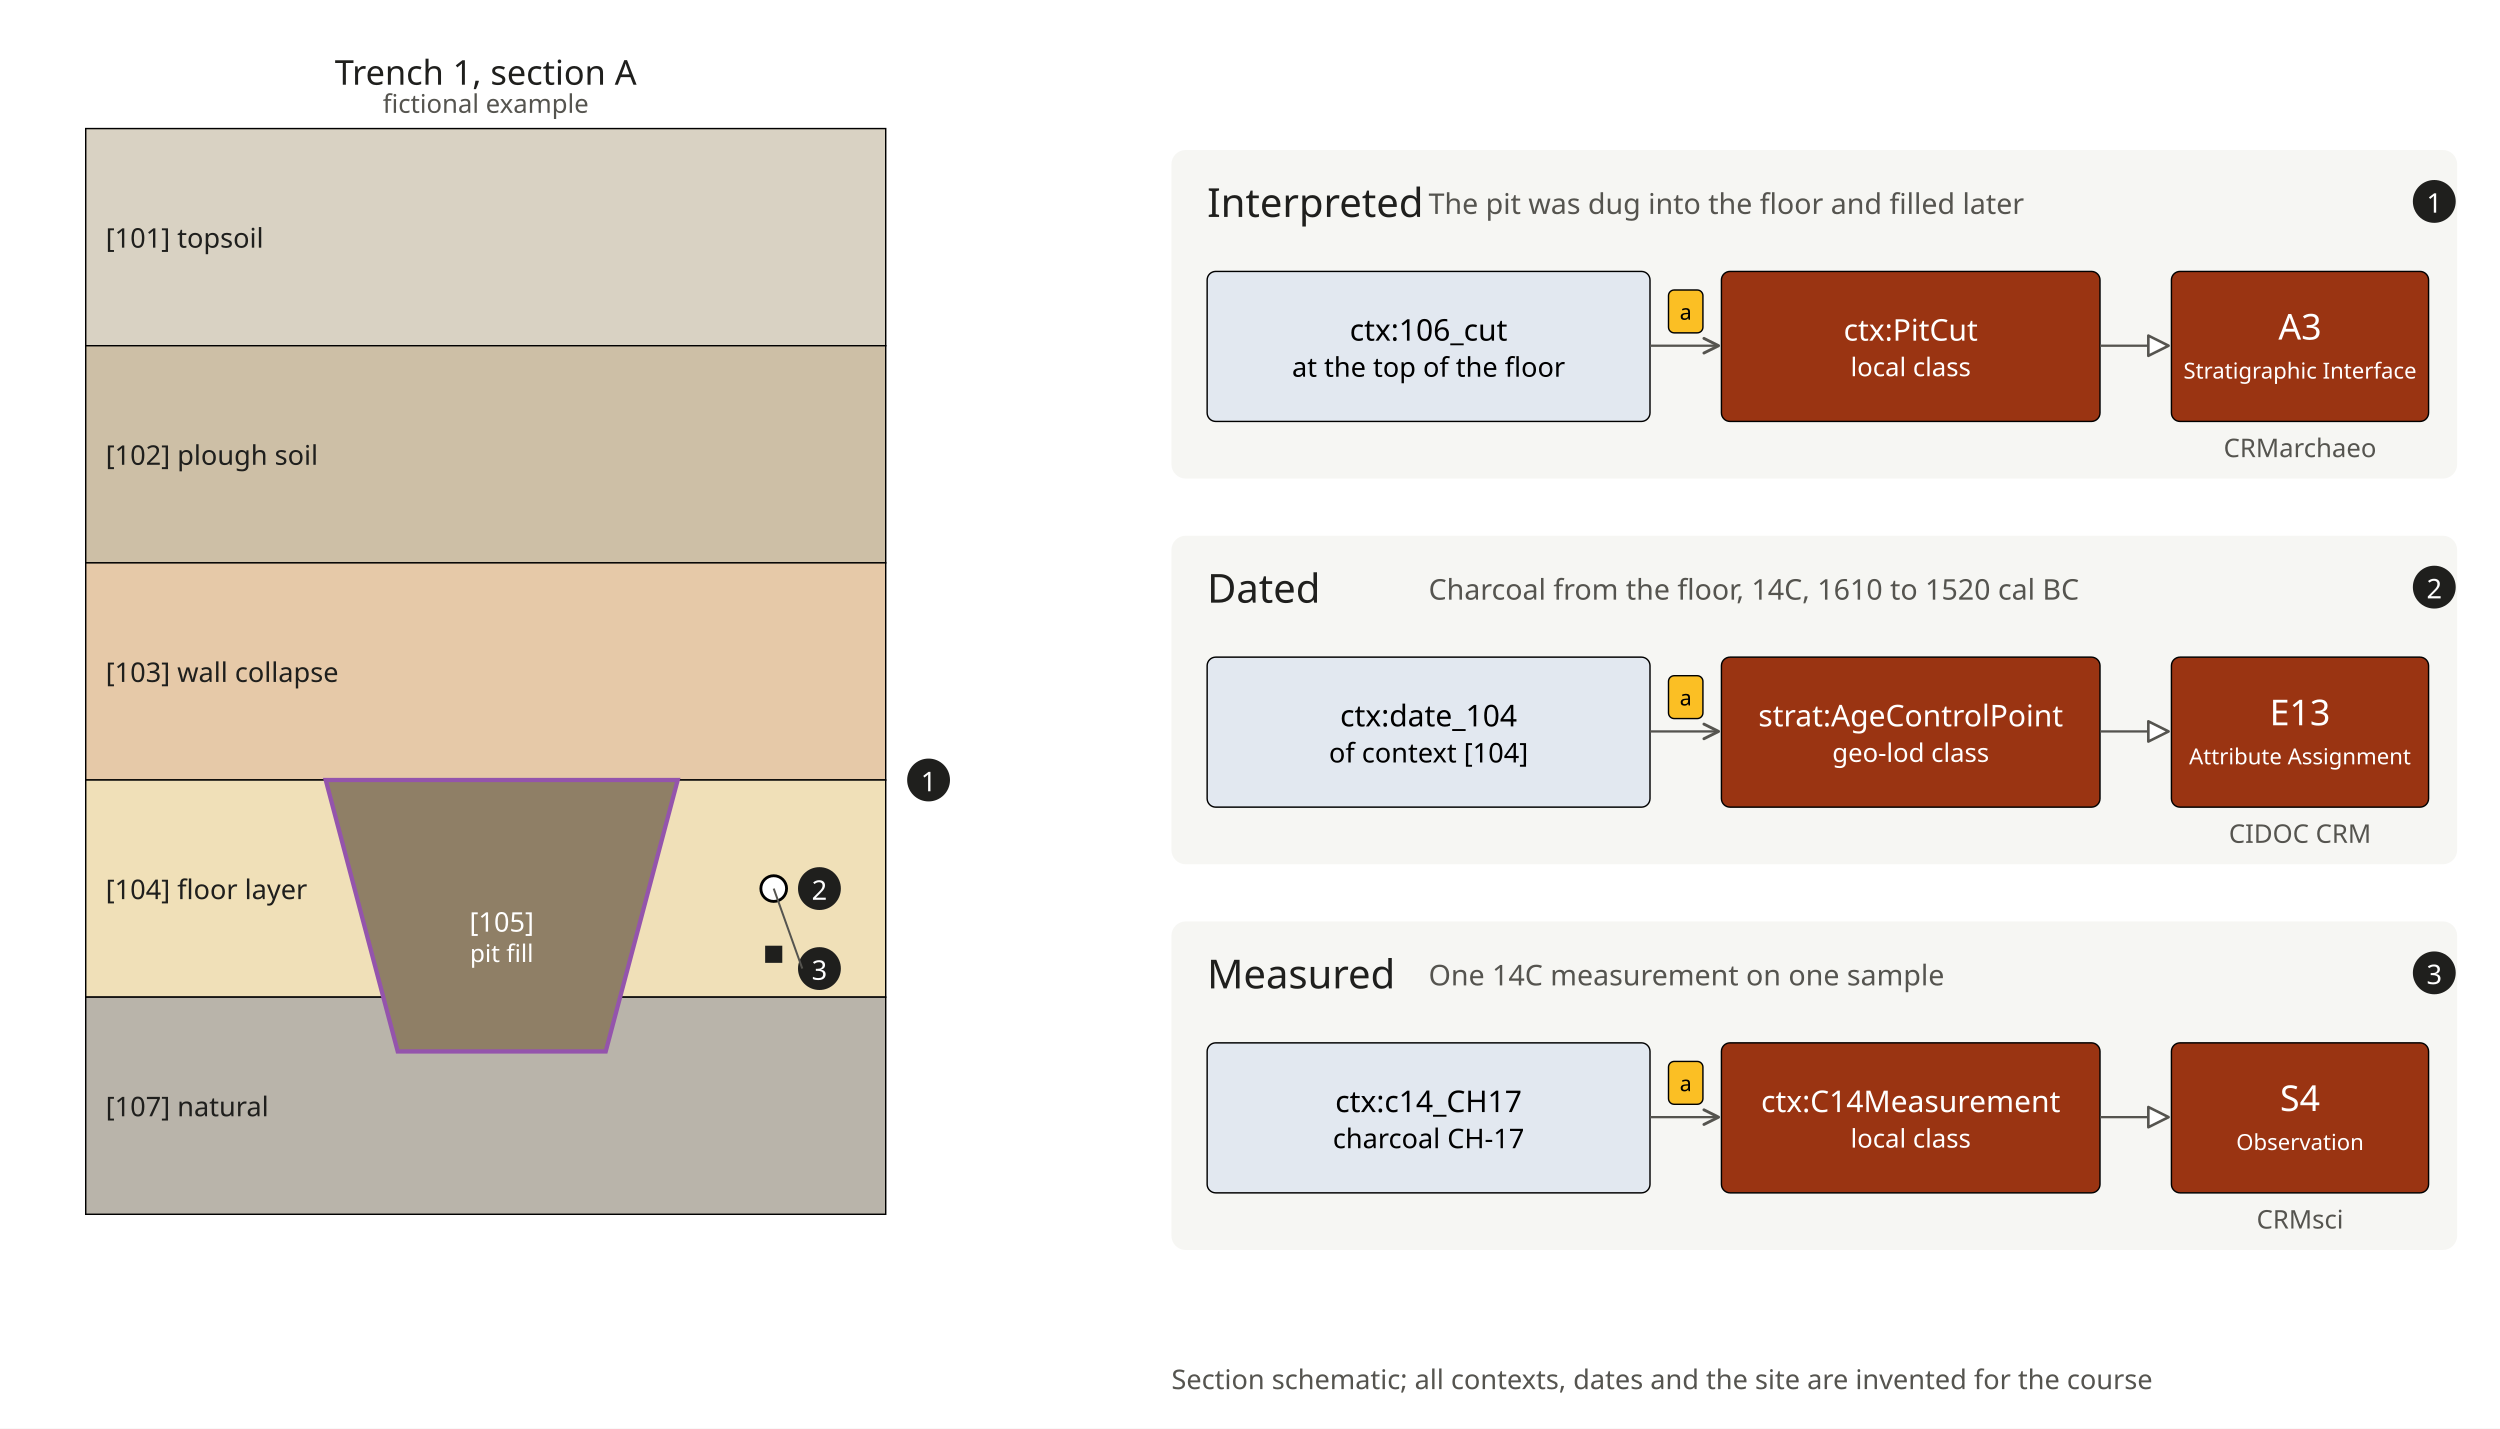
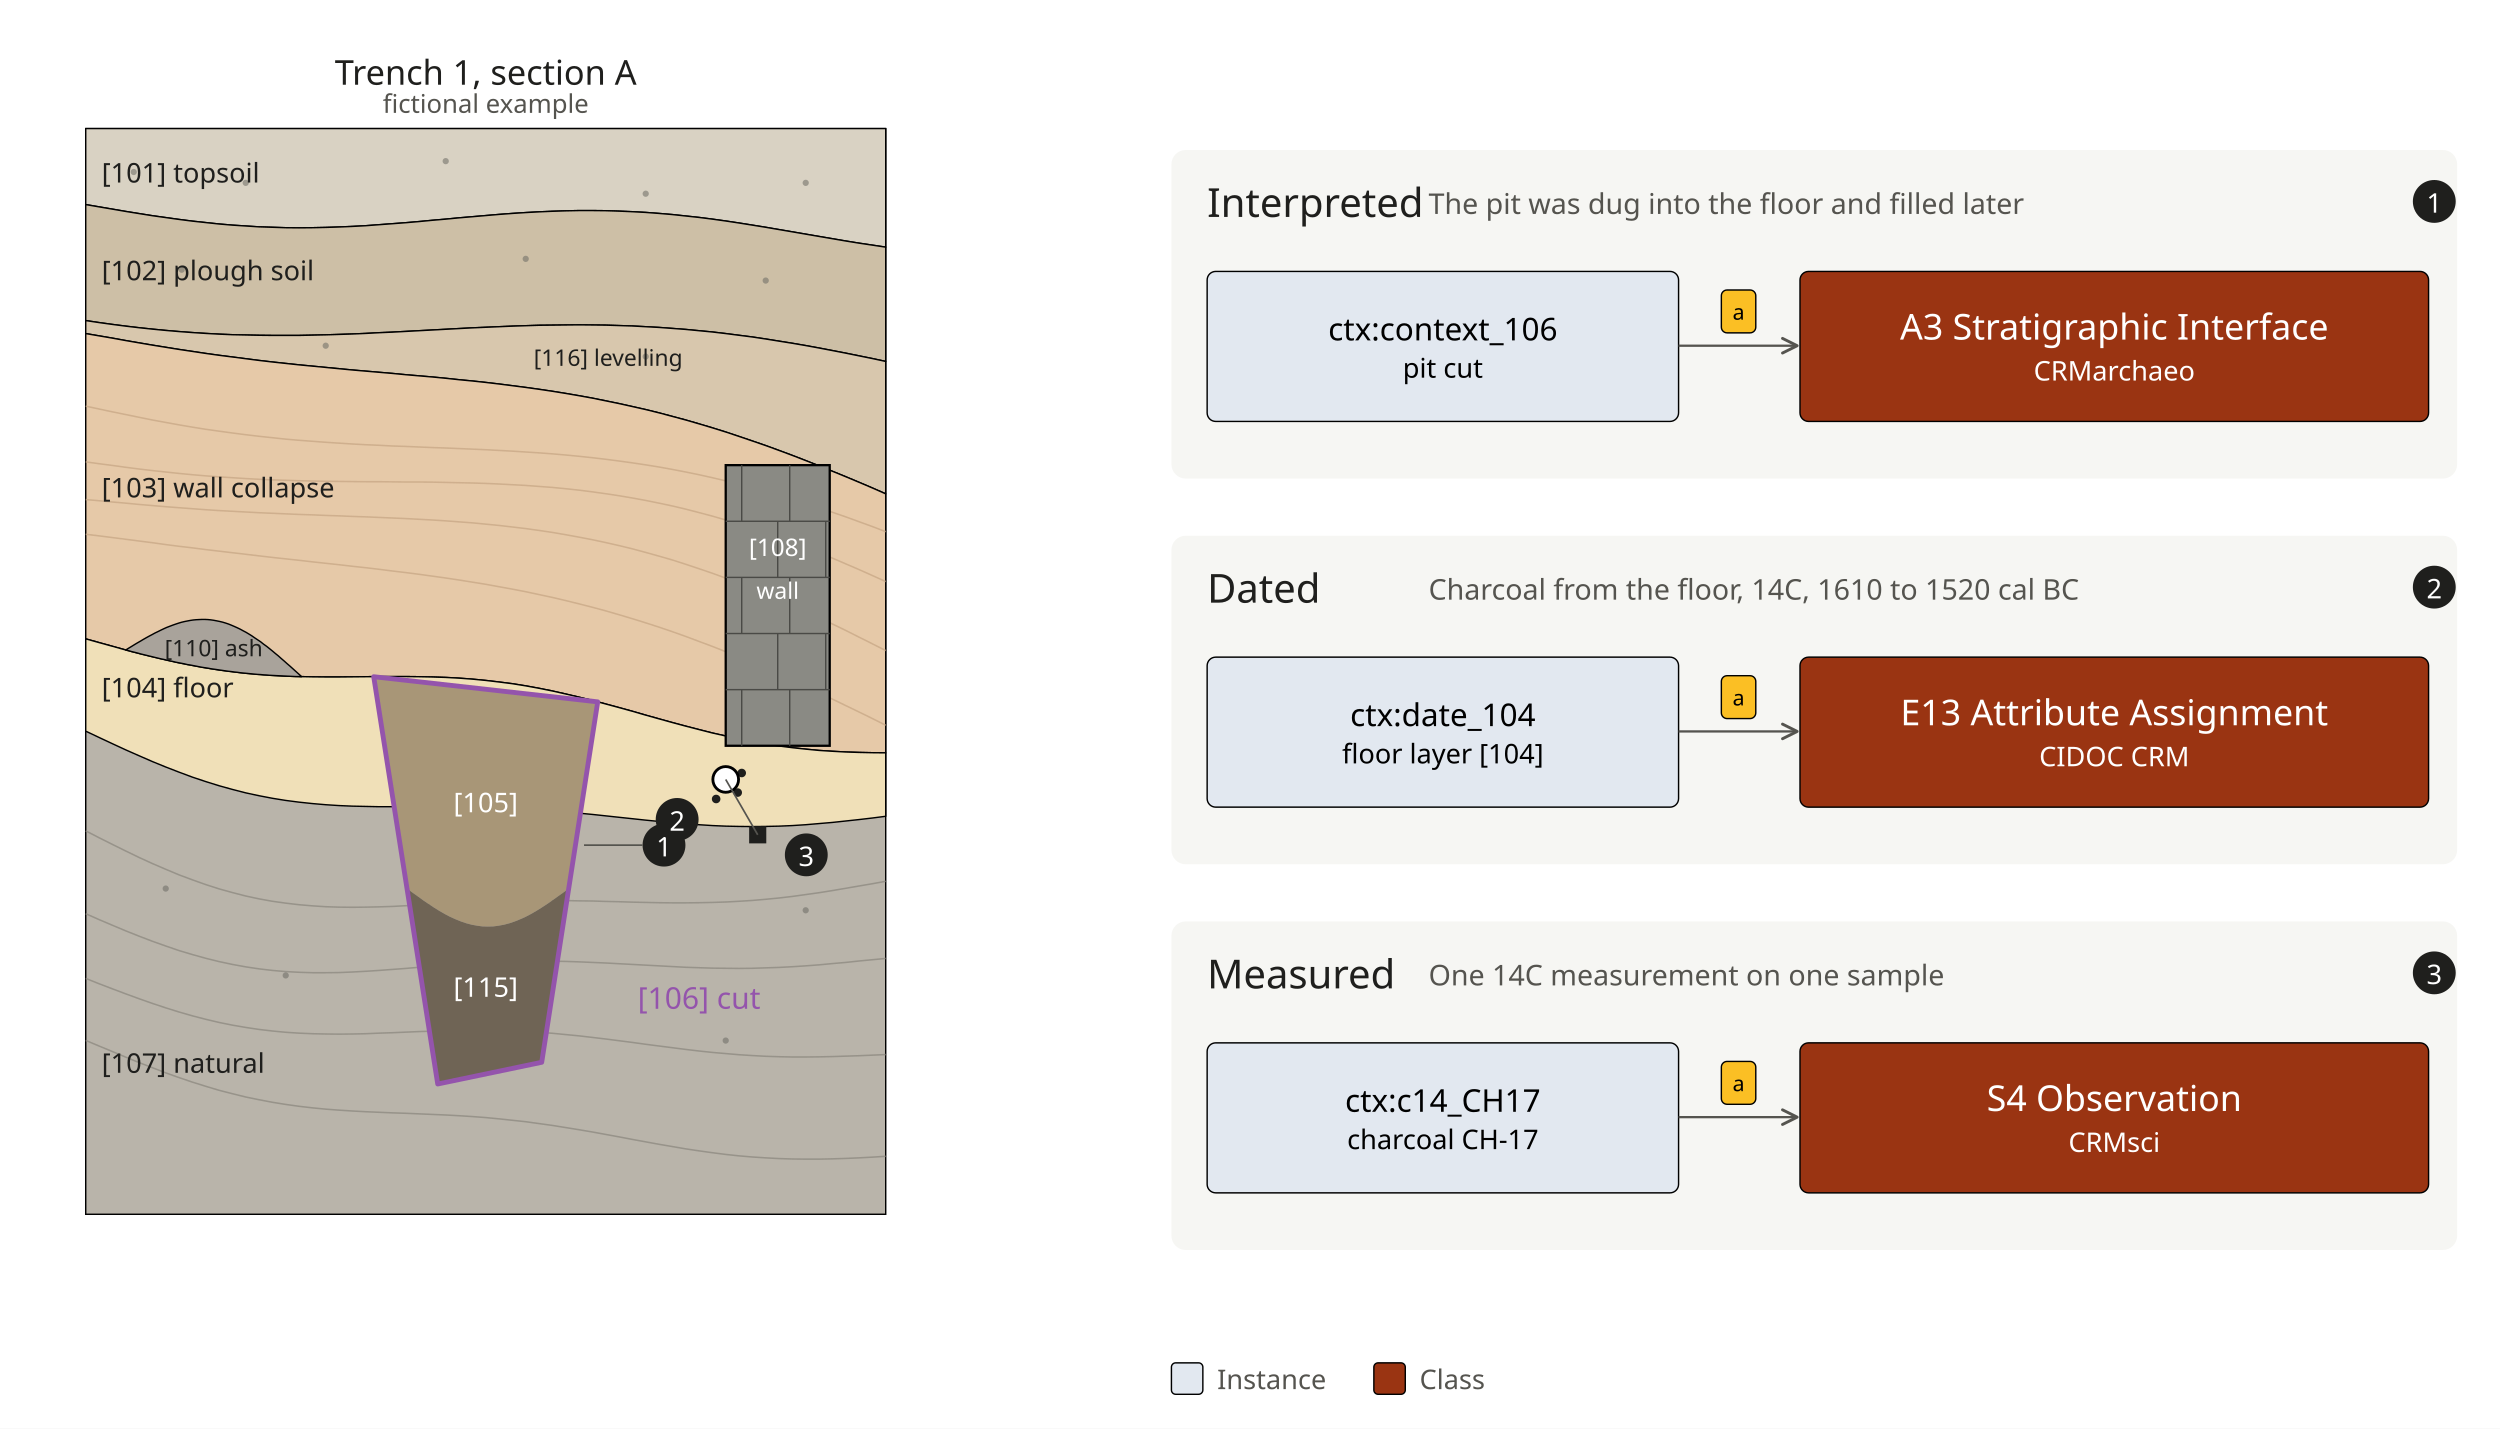
<svg xmlns="http://www.w3.org/2000/svg" width="1750" height="1000" viewBox="0 0 1750 1000" role="img">
  <rect width="1750" height="1000" fill="#ffffff" />
  <defs>
    <marker id="a" viewBox="0 0 10 10" refX="9" refY="5" markerWidth="8" markerHeight="8" orient="auto-start-reverse">
      <path d="M1 1L9 5L1 9" fill="none" stroke="#55544f" stroke-width="1.6" stroke-linecap="round" stroke-linejoin="round" />
    </marker>
    <marker id="t" viewBox="0 0 12 12" refX="11" refY="6" markerWidth="17" markerHeight="17" markerUnits="userSpaceOnUse" orient="auto">
      <path d="M1 1L11 6L1 11Z" fill="#ffffff" stroke="#55544f" stroke-width="1.3" stroke-linejoin="round" />
    </marker>
    <pattern id="warm" width="14" height="14" patternUnits="userSpaceOnUse">
      <rect width="14" height="14" fill="#f9dfb8" />
      <circle cx="7" cy="7" r="1.6" fill="#d9974a" />
    </pattern>
    <pattern id="cold" width="11" height="11" patternUnits="userSpaceOnUse" patternTransform="rotate(45)">
      <rect width="11" height="11" fill="#cfe3f3" />
      <line x1="0" y1="0" x2="0" y2="11" stroke="#7fb0d6" stroke-width="2.4" />
    </pattern>
  </defs>
-   <rect x="60" y="90.0" width="560" height="152.0" rx="0" fill="#d9d2c3" stroke="#000000" stroke-width="1" />
-   <text x="74" y="166.0" text-anchor="start" dominant-baseline="central" font-family="Fira Sans" font-size="19" fill="#1f1f1d">[101] topsoil</text>
-   <rect x="60" y="242.0" width="560" height="152.0" rx="0" fill="#cdbfa6" stroke="#000000" stroke-width="1" />
-   <text x="74" y="318.0" text-anchor="start" dominant-baseline="central" font-family="Fira Sans" font-size="19" fill="#1f1f1d">[102] plough soil</text>
-   <rect x="60" y="394.0" width="560" height="152.0" rx="0" fill="#e6c9a8" stroke="#000000" stroke-width="1" />
-   <text x="74" y="470.0" text-anchor="start" dominant-baseline="central" font-family="Fira Sans" font-size="19" fill="#1f1f1d">[103] wall collapse</text>
-   <rect x="60" y="546.0" width="560" height="152.0" rx="0" fill="#f0e0b8" stroke="#000000" stroke-width="1" />
-   <text x="74" y="622.0" text-anchor="start" dominant-baseline="central" font-family="Fira Sans" font-size="19" fill="#1f1f1d">[104] floor layer</text>
-   <rect x="60" y="698.0" width="560" height="152.0" rx="0" fill="#b9b4aa" stroke="#000000" stroke-width="1" />
-   <text x="74" y="774.0" text-anchor="start" dominant-baseline="central" font-family="Fira Sans" font-size="19" fill="#1f1f1d">[107] natural</text>
-   <path d="M228.0,546.0 L278.4,736.0 L424.0,736.0 L474.4,546.0 Z" fill="#8f7f66" stroke="#9454AC" stroke-width="3" />
-   <text x="351.2" y="644.8" text-anchor="middle" dominant-baseline="central" font-family="Fira Sans" font-size="19" font-weight="500" fill="#ffffff">[105]</text>
-   <text x="351.2" y="666.8" text-anchor="middle" dominant-baseline="central" font-family="Fira Sans" font-size="17" fill="#ffffff">pit fill</text>
+   <rect x="60" y="90" width="560" height="760" rx="0" fill="#b9b4aa" stroke="#000000" stroke-width="1" />
+   <polygon points="60.0,90.0 69.3,90.0 78.7,90.0 88.0,90.0 97.3,90.0 106.7,90.0 116.0,90.0 125.3,90.0 134.7,90.0 144.0,90.0 153.3,90.0 162.7,90.0 172.0,90.0 181.3,90.0 190.7,90.0 200.0,90.0 209.3,90.0 218.7,90.0 228.0,90.0 237.3,90.0 246.7,90.0 256.0,90.0 265.3,90.0 274.7,90.0 284.0,90.0 293.3,90.0 302.7,90.0 312.0,90.0 321.3,90.0 330.7,90.0 340.0,90.0 349.3,90.0 358.7,90.0 368.0,90.0 377.3,90.0 386.7,90.0 396.0,90.0 405.3,90.0 414.7,90.0 424.0,90.0 433.3,90.0 442.7,90.0 452.0,90.0 461.3,90.0 470.7,90.0 480.0,90.0 489.3,90.0 498.7,90.0 508.0,90.0 517.3,90.0 526.7,90.0 536.0,90.0 545.3,90.0 554.7,90.0 564.0,90.0 573.3,90.0 582.7,90.0 592.0,90.0 601.3,90.0 610.7,90.0 620.0,90.0 620.0,173.0 610.7,171.6 601.3,170.2 592.0,168.7 582.7,167.1 573.3,165.5 564.0,163.9 554.7,162.3 545.3,160.7 536.0,159.1 526.7,157.6 517.3,156.1 508.0,154.7 498.7,153.4 489.3,152.2 480.0,151.2 470.7,150.2 461.3,149.4 452.0,148.7 442.7,148.2 433.3,147.8 424.0,147.5 414.7,147.4 405.3,147.4 396.0,147.6 386.7,147.9 377.3,148.3 368.0,148.8 358.7,149.4 349.3,150.1 340.0,150.9 330.7,151.7 321.3,152.5 312.0,153.4 302.7,154.2 293.3,155.1 284.0,155.9 274.7,156.6 265.3,157.3 256.0,158.0 246.7,158.5 237.3,158.9 228.0,159.2 218.7,159.4 209.3,159.5 200.0,159.4 190.7,159.1 181.3,158.8 172.0,158.2 162.7,157.6 153.3,156.8 144.0,155.8 134.7,154.8 125.3,153.6 116.0,152.3 106.7,151.0 97.3,149.5 88.0,148.0 78.7,146.4 69.3,144.8 60.0,143.2" fill="#d9d2c3" stroke="#000000" stroke-width="1" stroke-linejoin="round" />
+   <polygon points="60.0,143.2 69.3,144.8 78.7,146.4 88.0,148.0 97.3,149.5 106.7,151.0 116.0,152.3 125.3,153.6 134.7,154.8 144.0,155.8 153.3,156.8 162.7,157.6 172.0,158.2 181.3,158.8 190.7,159.1 200.0,159.4 209.3,159.5 218.7,159.4 228.0,159.2 237.3,158.9 246.7,158.5 256.0,158.0 265.3,157.3 274.7,156.6 284.0,155.9 293.3,155.1 302.7,154.2 312.0,153.4 321.3,152.5 330.7,151.7 340.0,150.9 349.3,150.1 358.7,149.4 368.0,148.8 377.3,148.3 386.7,147.9 396.0,147.6 405.3,147.4 414.7,147.4 424.0,147.5 433.3,147.8 442.7,148.2 452.0,148.7 461.3,149.4 470.7,150.2 480.0,151.2 489.3,152.2 498.7,153.4 508.0,154.7 517.3,156.1 526.7,157.6 536.0,159.1 545.3,160.7 554.7,162.3 564.0,163.9 573.3,165.5 582.7,167.1 592.0,168.7 601.3,170.2 610.7,171.6 620.0,173.0 620.0,253.0 610.7,251.0 601.3,249.1 592.0,247.2 582.7,245.4 573.3,243.6 564.0,241.9 554.7,240.3 545.3,238.8 536.0,237.3 526.7,235.9 517.3,234.7 508.0,233.5 498.7,232.4 489.3,231.5 480.0,230.6 470.7,229.9 461.3,229.2 452.0,228.7 442.7,228.2 433.3,227.9 424.0,227.6 414.7,227.5 405.3,227.4 396.0,227.5 386.7,227.6 377.3,227.7 368.0,228.0 358.7,228.3 349.3,228.7 340.0,229.1 330.7,229.5 321.3,230.0 312.0,230.5 302.7,231.0 293.3,231.5 284.0,232.0 274.7,232.5 265.3,232.9 256.0,233.4 246.7,233.8 237.3,234.1 228.0,234.4 218.7,234.6 209.3,234.8 200.0,234.8 190.7,234.8 181.3,234.7 172.0,234.5 162.7,234.3 153.3,233.9 144.0,233.4 134.7,232.8 125.3,232.1 116.0,231.3 106.7,230.4 97.3,229.4 88.0,228.3 78.7,227.1 69.3,225.8 60.0,224.4" fill="#cdbfa6" stroke="#000000" stroke-width="1" stroke-linejoin="round" />
+   <polygon points="60.0,224.4 69.3,225.8 78.7,227.1 88.0,228.3 97.3,229.4 106.7,230.4 116.0,231.3 125.3,232.1 134.7,232.8 144.0,233.4 153.3,233.9 162.7,234.3 172.0,234.5 181.3,234.7 190.7,234.8 200.0,234.8 209.3,234.8 218.7,234.6 228.0,234.4 237.3,234.1 246.7,233.8 256.0,233.4 265.3,232.9 274.7,232.5 284.0,232.0 293.3,231.5 302.7,231.0 312.0,230.5 321.3,230.0 330.7,229.5 340.0,229.1 349.3,228.7 358.7,228.3 368.0,228.0 377.3,227.7 386.7,227.6 396.0,227.5 405.3,227.4 414.7,227.5 424.0,227.6 433.3,227.9 442.7,228.2 452.0,228.7 461.3,229.2 470.7,229.9 480.0,230.6 489.3,231.5 498.7,232.4 508.0,233.5 517.3,234.7 526.7,235.9 536.0,237.3 545.3,238.8 554.7,240.3 564.0,241.9 573.3,243.6 582.7,245.4 592.0,247.2 601.3,249.1 610.7,251.0 620.0,253.0 620.0,345.7 610.7,341.6 601.3,337.6 592.0,333.7 582.7,329.9 573.3,326.1 564.0,322.4 554.7,318.8 545.3,315.3 536.0,311.9 526.7,308.7 517.3,305.5 508.0,302.4 498.7,299.5 489.3,296.7 480.0,294.0 470.7,291.5 461.3,289.0 452.0,286.7 442.7,284.6 433.3,282.5 424.0,280.6 414.7,278.7 405.3,277.0 396.0,275.4 386.7,273.9 377.3,272.5 368.0,271.2 358.7,270.0 349.3,268.8 340.0,267.7 330.7,266.7 321.3,265.8 312.0,264.8 302.7,263.9 293.3,263.1 284.0,262.3 274.7,261.4 265.3,260.6 256.0,259.8 246.7,259.0 237.3,258.1 228.0,257.2 218.7,256.3 209.3,255.4 200.0,254.4 190.7,253.4 181.3,252.3 172.0,251.1 162.7,249.9 153.3,248.7 144.0,247.4 134.7,246.0 125.3,244.6 116.0,243.1 106.7,241.6 97.3,240.0 88.0,238.4 78.7,236.7 69.3,235.1 60.0,233.5" fill="#d8c7ad" stroke="#000000" stroke-width="1" stroke-linejoin="round" />
+   <polygon points="60.0,233.5 69.3,235.1 78.7,236.7 88.0,238.4 97.3,240.0 106.7,241.6 116.0,243.1 125.3,244.6 134.7,246.0 144.0,247.4 153.3,248.7 162.7,249.9 172.0,251.1 181.3,252.3 190.7,253.4 200.0,254.4 209.3,255.4 218.7,256.3 228.0,257.2 237.3,258.1 246.7,259.0 256.0,259.8 265.3,260.6 274.7,261.4 284.0,262.3 293.3,263.1 302.7,263.9 312.0,264.8 321.3,265.8 330.7,266.7 340.0,267.7 349.3,268.8 358.7,270.0 368.0,271.2 377.3,272.5 386.7,273.9 396.0,275.4 405.3,277.0 414.7,278.7 424.0,280.6 433.3,282.5 442.7,284.6 452.0,286.7 461.3,289.0 470.7,291.5 480.0,294.0 489.3,296.7 498.7,299.5 508.0,302.4 517.3,305.5 526.7,308.7 536.0,311.9 545.3,315.3 554.7,318.8 564.0,322.4 573.3,326.1 582.7,329.9 592.0,333.7 601.3,337.6 610.7,341.6 620.0,345.7 620.0,527.0 610.7,526.9 601.3,526.7 592.0,526.4 582.7,525.9 573.3,525.3 564.0,524.4 554.7,523.4 545.3,522.2 536.0,520.7 526.7,519.1 517.3,517.3 508.0,515.2 498.7,513.1 489.3,510.7 480.0,508.3 470.7,505.8 461.3,503.2 452.0,500.6 442.7,497.9 433.3,495.3 424.0,492.8 414.7,490.3 405.3,488.0 396.0,485.8 386.7,483.7 377.3,481.8 368.0,480.1 358.7,478.6 349.3,477.4 340.0,476.3 330.7,475.4 321.3,474.7 312.0,474.2 302.7,473.9 293.3,473.7 284.0,473.6 274.7,473.6 265.3,473.6 256.0,473.7 246.7,473.8 237.3,473.9 228.0,473.9 218.7,473.8 209.3,473.6 200.0,473.3 190.7,472.8 181.3,472.1 172.0,471.3 162.7,470.2 153.3,469.0 144.0,467.5 134.7,465.8 125.3,464.0 116.0,461.9 106.7,459.7 97.3,457.4 88.0,455.0 78.7,452.4 69.3,449.8 60.0,447.2" fill="#e6c9a8" stroke="#000000" stroke-width="1" stroke-linejoin="round" />
+   <polygon points="60.0,447.2 69.3,449.8 78.7,452.4 88.0,455.0 97.3,457.4 106.7,459.7 116.0,461.9 125.3,464.0 134.7,465.8 144.0,467.5 153.3,469.0 162.7,470.2 172.0,471.3 181.3,472.1 190.7,472.8 200.0,473.3 209.3,473.6 218.7,473.8 228.0,473.9 237.3,473.9 246.7,473.8 256.0,473.7 265.3,473.6 274.7,473.6 284.0,473.6 293.3,473.7 302.7,473.9 312.0,474.2 321.3,474.7 330.7,475.4 340.0,476.3 349.3,477.4 358.7,478.6 368.0,480.1 377.3,481.8 386.7,483.7 396.0,485.8 405.3,488.0 414.7,490.3 424.0,492.8 433.3,495.3 442.7,497.9 452.0,500.6 461.3,503.2 470.7,505.8 480.0,508.3 489.3,510.7 498.7,513.1 508.0,515.2 517.3,517.3 526.7,519.1 536.0,520.7 545.3,522.2 554.7,523.4 564.0,524.4 573.3,525.3 582.7,525.9 592.0,526.4 601.3,526.7 610.7,526.9 620.0,527.0 620.0,571.4 610.7,572.6 601.3,573.7 592.0,574.7 582.7,575.7 573.3,576.5 564.0,577.3 554.7,577.9 545.3,578.3 536.0,578.5 526.7,578.6 517.3,578.5 508.0,578.3 498.7,577.9 489.3,577.3 480.0,576.7 470.7,575.9 461.3,575.0 452.0,574.1 442.7,573.1 433.3,572.1 424.0,571.1 414.7,570.1 405.3,569.2 396.0,568.3 386.7,567.5 377.3,566.8 368.0,566.2 358.7,565.7 349.3,565.4 340.0,565.1 330.7,564.9 321.3,564.8 312.0,564.7 302.7,564.7 293.3,564.7 284.0,564.8 274.7,564.7 265.3,564.7 256.0,564.5 246.7,564.3 237.3,563.9 228.0,563.3 218.7,562.5 209.3,561.5 200.0,560.3 190.7,558.8 181.3,557.0 172.0,555.0 162.7,552.6 153.3,550.0 144.0,547.1 134.7,544.0 125.3,540.5 116.0,536.9 106.7,533.1 97.3,529.0 88.0,524.9 78.7,520.6 69.3,516.2 60.0,511.8" fill="#f0e0b8" stroke="#000000" stroke-width="1" stroke-linejoin="round" />
+   <polyline points="60.0,581.6 69.3,586.4 78.7,591.1 88.0,595.7 97.3,600.2 106.7,604.5 116.0,608.5 125.3,612.4 134.7,615.9 144.0,619.2 153.3,622.2 162.7,624.8 172.0,627.2 181.3,629.2 190.7,630.9 200.0,632.2 209.3,633.3 218.7,634.1 228.0,634.7 237.3,635.0 246.7,635.1 256.0,635.0 265.3,634.8 274.7,634.5 284.0,634.0 293.3,633.6 302.7,633.0 312.0,632.5 321.3,632.0 330.7,631.6 340.0,631.2 349.3,630.8 358.7,630.6 368.0,630.4 377.3,630.3 386.7,630.3 396.0,630.4 405.3,630.6 414.7,630.7 424.0,631.0 433.3,631.2 442.7,631.5 452.0,631.7 461.3,631.9 470.7,632.0 480.0,632.0 489.3,631.9 498.7,631.7 508.0,631.4 517.3,630.9 526.7,630.3 536.0,629.5 545.3,628.6 554.7,627.5 564.0,626.2 573.3,624.9 582.7,623.4 592.0,621.8 601.3,620.2 610.7,618.6 620.0,616.9" fill="none" stroke="#8f8b82" stroke-width="1.1" opacity=".8" />
+   <polyline points="60.0,284.3 69.3,286.3 78.7,288.3 88.0,290.2 97.3,292.1 106.7,294.0 116.0,295.7 125.3,297.4 134.7,299.0 144.0,300.5 153.3,301.8 162.7,303.1 172.0,304.3 181.3,305.4 190.7,306.4 200.0,307.4 209.3,308.2 218.7,308.9 228.0,309.6 237.3,310.2 246.7,310.8 256.0,311.3 265.3,311.7 274.7,312.2 284.0,312.5 293.3,312.9 302.7,313.3 312.0,313.6 321.3,314.0 330.7,314.4 340.0,314.8 349.3,315.3 358.7,315.8 368.0,316.4 377.3,317.0 386.7,317.7 396.0,318.5 405.3,319.4 414.7,320.4 424.0,321.5 433.3,322.7 442.7,324.0 452.0,325.4 461.3,326.9 470.7,328.6 480.0,330.4 489.3,332.3 498.7,334.4 508.0,336.6 517.3,338.9 526.7,341.3 536.0,343.9 545.3,346.6 554.7,349.4 564.0,352.4 573.3,355.4 582.7,358.6 592.0,361.8 601.3,365.2 610.7,368.6 620.0,372.2" fill="none" stroke="#c9a987" stroke-width="1.1" opacity=".8" />
+   <polyline points="60.0,639.6 69.3,643.7 78.7,647.7 88.0,651.6 97.3,655.3 106.7,658.9 116.0,662.2 125.3,665.4 134.7,668.2 144.0,670.8 153.3,673.1 162.7,675.1 172.0,676.8 181.3,678.2 190.7,679.3 200.0,680.1 209.3,680.6 218.7,680.9 228.0,680.9 237.3,680.8 246.7,680.4 256.0,679.9 265.3,679.3 274.7,678.6 284.0,677.9 293.3,677.1 302.7,676.3 312.0,675.6 321.3,674.9 330.7,674.3 340.0,673.7 349.3,673.3 358.7,673.0 368.0,672.8 377.3,672.8 386.7,672.8 396.0,673.0 405.3,673.3 414.7,673.7 424.0,674.1 433.3,674.6 442.7,675.1 452.0,675.6 461.3,676.1 470.7,676.6 480.0,677.1 489.3,677.4 498.7,677.7 508.0,677.8 517.3,677.9 526.7,677.8 536.0,677.5 545.3,677.2 554.7,676.7 564.0,676.1 573.3,675.4 582.7,674.5 592.0,673.7 601.3,672.7 610.7,671.8 620.0,670.9" fill="none" stroke="#8f8b82" stroke-width="1.1" opacity=".8" />
+   <polyline points="60.0,323.3 69.3,324.6 78.7,325.8 88.0,327.1 97.3,328.3 106.7,329.4 116.0,330.4 125.3,331.4 134.7,332.3 144.0,333.1 153.3,333.8 162.7,334.4 172.0,335.0 181.3,335.5 190.7,335.9 200.0,336.2 209.3,336.5 218.7,336.7 228.0,336.9 237.3,337.0 246.7,337.1 256.0,337.2 265.3,337.2 274.7,337.3 284.0,337.4 293.3,337.4 302.7,337.5 312.0,337.7 321.3,337.9 330.7,338.1 340.0,338.4 349.3,338.8 358.7,339.3 368.0,339.8 377.3,340.5 386.7,341.2 396.0,342.1 405.3,343.1 414.7,344.3 424.0,345.6 433.3,347.0 442.7,348.6 452.0,350.3 461.3,352.2 470.7,354.2 480.0,356.4 489.3,358.8 498.7,361.3 508.0,364.0 517.3,366.8 526.7,369.8 536.0,372.9 545.3,376.2 554.7,379.7 564.0,383.2 573.3,386.9 582.7,390.7 592.0,394.7 601.3,398.7 610.7,402.9 620.0,407.1" fill="none" stroke="#c9a987" stroke-width="1.1" opacity=".8" />
+   <polyline points="60.0,684.9 69.3,688.6 78.7,692.2 88.0,695.7 97.3,699.1 106.7,702.4 116.0,705.5 125.3,708.4 134.7,711.1 144.0,713.5 153.3,715.7 162.7,717.6 172.0,719.2 181.3,720.6 190.7,721.7 200.0,722.6 209.3,723.2 218.7,723.6 228.0,723.8 237.3,723.9 246.7,723.8 256.0,723.6 265.3,723.2 274.7,722.9 284.0,722.5 293.3,722.1 302.7,721.8 312.0,721.5 321.3,721.3 330.7,721.2 340.0,721.2 349.3,721.4 358.7,721.6 368.0,722.1 377.3,722.6 386.7,723.3 396.0,724.2 405.3,725.1 414.7,726.2 424.0,727.3 433.3,728.5 442.7,729.7 452.0,731.0 461.3,732.2 470.7,733.4 480.0,734.6 489.3,735.7 498.7,736.7 508.0,737.5 517.3,738.3 526.7,738.9 536.0,739.4 545.3,739.7 554.7,739.9 564.0,739.9 573.3,739.8 582.7,739.6 592.0,739.3 601.3,739.0 610.7,738.6 620.0,738.2" fill="none" stroke="#8f8b82" stroke-width="1.1" opacity=".8" />
+   <polyline points="60.0,349.7 69.3,350.5 78.7,351.4 88.0,352.2 97.3,353.1 106.7,353.9 116.0,354.7 125.3,355.4 134.7,356.1 144.0,356.8 153.3,357.4 162.7,357.9 172.0,358.4 181.3,358.9 190.7,359.3 200.0,359.7 209.3,360.1 218.7,360.4 228.0,360.8 237.3,361.1 246.7,361.5 256.0,361.8 265.3,362.2 274.7,362.6 284.0,363.0 293.3,363.5 302.7,364.0 312.0,364.6 321.3,365.3 330.7,366.0 340.0,366.9 349.3,367.8 358.7,368.9 368.0,370.0 377.3,371.3 386.7,372.7 396.0,374.3 405.3,376.0 414.7,377.8 424.0,379.8 433.3,381.9 442.7,384.2 452.0,386.7 461.3,389.3 470.7,392.0 480.0,395.0 489.3,398.1 498.7,401.3 508.0,404.7 517.3,408.2 526.7,411.9 536.0,415.8 545.3,419.7 554.7,423.8 564.0,428.0 573.3,432.4 582.7,436.8 592.0,441.3 601.3,446.0 610.7,450.7 620.0,455.4" fill="none" stroke="#c9a987" stroke-width="1.1" opacity=".8" />
+   <polyline points="60.0,728.3 69.3,732.2 78.7,736.1 88.0,740.0 97.3,743.8 106.7,747.4 116.0,751.0 125.3,754.3 134.7,757.5 144.0,760.4 153.3,763.2 162.7,765.6 172.0,767.9 181.3,769.8 190.7,771.6 200.0,773.1 209.3,774.4 218.7,775.5 228.0,776.4 237.3,777.1 246.7,777.7 256.0,778.2 265.3,778.6 274.7,779.0 284.0,779.3 293.3,779.7 302.7,780.1 312.0,780.5 321.3,781.0 330.7,781.6 340.0,782.3 349.3,783.2 358.7,784.2 368.0,785.2 377.3,786.5 386.7,787.8 396.0,789.3 405.3,790.8 414.7,792.4 424.0,794.1 433.3,795.8 442.7,797.6 452.0,799.3 461.3,801.0 470.7,802.6 480.0,804.2 489.3,805.6 498.7,806.9 508.0,808.1 517.3,809.1 526.7,809.9 536.0,810.5 545.3,811.0 554.7,811.3 564.0,811.4 573.3,811.4 582.7,811.2 592.0,810.9 601.3,810.5 610.7,810.0 620.0,809.4" fill="none" stroke="#8f8b82" stroke-width="1.1" opacity=".8" />
+   <polyline points="60.0,374.0 69.3,375.1 78.7,376.3 88.0,377.5 97.3,378.7 106.7,379.9 116.0,381.2 125.3,382.4 134.7,383.5 144.0,384.7 153.3,385.8 162.7,386.9 172.0,388.0 181.3,389.1 190.7,390.2 200.0,391.2 209.3,392.2 218.7,393.3 228.0,394.3 237.3,395.3 246.7,396.4 256.0,397.4 265.3,398.5 274.7,399.7 284.0,400.8 293.3,402.0 302.7,403.3 312.0,404.6 321.3,406.0 330.7,407.5 340.0,409.0 349.3,410.7 358.7,412.4 368.0,414.2 377.3,416.2 386.7,418.2 396.0,420.4 405.3,422.7 414.7,425.1 424.0,427.6 433.3,430.3 442.7,433.1 452.0,436.0 461.3,439.0 470.7,442.2 480.0,445.5 489.3,449.0 498.7,452.5 508.0,456.2 517.3,460.0 526.7,463.9 536.0,467.9 545.3,472.1 554.7,476.3 564.0,480.6 573.3,484.9 582.7,489.4 592.0,493.9 601.3,498.4 610.7,503.0 620.0,507.7" fill="none" stroke="#c9a987" stroke-width="1.1" opacity=".8" />
+   <polygon points="88.0,455.0 90.1,453.7 92.1,452.5 94.2,451.2 96.2,450.0 98.3,448.8 100.3,447.6 102.4,446.4 104.4,445.3 106.5,444.2 108.5,443.1 110.6,442.1 112.6,441.1 114.7,440.1 116.7,439.2 118.8,438.4 120.9,437.6 122.9,436.9 125.0,436.2 127.0,435.6 129.1,435.1 131.1,434.7 133.2,434.3 135.2,434.0 137.3,433.8 139.3,433.7 141.4,433.6 143.4,433.6 145.5,433.7 147.5,433.9 149.6,434.2 151.7,434.6 153.7,435.0 155.8,435.5 157.8,436.1 159.9,436.8 161.9,437.6 164.0,438.5 166.0,439.4 168.1,440.4 170.1,441.5 172.2,442.6 174.2,443.8 176.3,445.1 178.3,446.5 180.4,447.9 182.5,449.3 184.5,450.9 186.6,452.4 188.6,454.0 190.7,455.7 192.7,457.4 194.8,459.1 196.8,460.9 198.9,462.7 200.9,464.5 203.0,466.3 205.0,468.1 207.1,470.0 209.1,471.8 211.2,473.7 211.2,473.7 209.1,473.6 207.1,473.6 205.0,473.5 203.0,473.4 200.9,473.3 198.9,473.2 196.8,473.1 194.8,473.0 192.7,472.9 190.7,472.8 188.6,472.7 186.6,472.5 184.5,472.4 182.5,472.2 180.4,472.1 178.3,471.9 176.3,471.7 174.2,471.5 172.2,471.3 170.1,471.1 168.1,470.9 166.0,470.6 164.0,470.4 161.9,470.1 159.9,469.9 157.8,469.6 155.8,469.3 153.7,469.0 151.7,468.7 149.6,468.4 147.5,468.1 145.5,467.7 143.4,467.4 141.4,467.1 139.3,466.7 137.3,466.3 135.2,465.9 133.2,465.5 131.1,465.2 129.1,464.7 127.0,464.3 125.0,463.9 122.9,463.5 120.9,463.0 118.8,462.6 116.7,462.1 114.7,461.6 112.6,461.2 110.6,460.7 108.5,460.2 106.5,459.7 104.4,459.2 102.4,458.7 100.3,458.2 98.3,457.7 96.2,457.1 94.2,456.6 92.1,456.1 90.1,455.5 88.0,455.0" fill="#a9a39b" stroke="#000000" stroke-width="1" stroke-linejoin="round" />
+   <circle cx="93.6" cy="120.4" r="2.2" fill="#6b6a63" opacity=".55" />
+   <circle cx="172.0" cy="128.0" r="2.2" fill="#6b6a63" opacity=".55" />
+   <circle cx="312.0" cy="112.8" r="2.2" fill="#6b6a63" opacity=".55" />
+   <circle cx="452.0" cy="135.6" r="2.2" fill="#6b6a63" opacity=".55" />
+   <circle cx="564.0" cy="128.0" r="2.2" fill="#6b6a63" opacity=".55" />
+   <circle cx="127.2" cy="188.8" r="2.2" fill="#6b6a63" opacity=".55" />
+   <circle cx="368.0" cy="181.2" r="2.2" fill="#6b6a63" opacity=".55" />
+   <circle cx="536.0" cy="196.4" r="2.2" fill="#6b6a63" opacity=".55" />
+   <circle cx="228.0" cy="242.0" r="2.2" fill="#6b6a63" opacity=".55" />
+   <circle cx="452.0" cy="249.6" r="2.2" fill="#6b6a63" opacity=".55" />
+   <circle cx="116.0" cy="622.0" r="2.2" fill="#6b6a63" opacity=".55" />
+   <circle cx="200.0" cy="682.8" r="2.2" fill="#6b6a63" opacity=".55" />
+   <circle cx="508.0" cy="728.4" r="2.2" fill="#6b6a63" opacity=".55" />
+   <circle cx="564.0" cy="637.2" r="2.2" fill="#6b6a63" opacity=".55" />
+   <rect x="508.0" y="325.6" width="72.8" height="196.438" rx="0" fill="#8a8a84" stroke="#000000" stroke-width="1.6" />
+   <line x1="508.0" y1="364.888" x2="580.8" y2="364.888" stroke="#4a4a46" stroke-width="1" />
+   <line x1="508.0" y1="404.175" x2="580.8" y2="404.175" stroke="#4a4a46" stroke-width="1" />
+   <line x1="508.0" y1="443.463" x2="580.8" y2="443.463" stroke="#4a4a46" stroke-width="1" />
+   <line x1="508.0" y1="482.751" x2="580.8" y2="482.751" stroke="#4a4a46" stroke-width="1" />
+   <line x1="519.2" y1="325.6" x2="519.2" y2="364.888" stroke="#4a4a46" stroke-width="1" />
+   <line x1="552.8" y1="325.6" x2="552.8" y2="364.888" stroke="#4a4a46" stroke-width="1" />
+   <line x1="544.4" y1="364.888" x2="544.4" y2="404.175" stroke="#4a4a46" stroke-width="1" />
+   <line x1="578.0" y1="364.888" x2="578.0" y2="404.175" stroke="#4a4a46" stroke-width="1" />
+   <line x1="519.2" y1="404.175" x2="519.2" y2="443.463" stroke="#4a4a46" stroke-width="1" />
+   <line x1="552.8" y1="404.175" x2="552.8" y2="443.463" stroke="#4a4a46" stroke-width="1" />
+   <line x1="544.4" y1="443.463" x2="544.4" y2="482.751" stroke="#4a4a46" stroke-width="1" />
+   <line x1="578.0" y1="443.463" x2="578.0" y2="482.751" stroke="#4a4a46" stroke-width="1" />
+   <line x1="519.2" y1="482.751" x2="519.2" y2="522.038" stroke="#4a4a46" stroke-width="1" />
+   <line x1="552.8" y1="482.751" x2="552.8" y2="522.038" stroke="#4a4a46" stroke-width="1" />
+   <polygon points="261.6,473.7 418.4,491.3 398.1,622.0 394.3,624.8 390.5,627.5 386.8,630.2 383.0,632.8 379.2,635.3 375.5,637.6 371.7,639.8 367.9,641.8 364.1,643.5 360.4,645.0 356.6,646.3 352.8,647.3 349.0,648.0 345.3,648.5 341.5,648.6 337.7,648.5 334.0,648.0 330.2,647.3 326.4,646.3 322.6,645.0 318.9,643.5 315.1,641.8 311.3,639.8 307.5,637.6 303.8,635.3 300.0,632.8 296.2,630.2 292.5,627.5 288.7,624.8 284.9,622.0" fill="#a89677" stroke="none" />
+   <polygon points="284.9,622.0 288.7,624.8 292.5,627.5 296.2,630.2 300.0,632.8 303.8,635.3 307.5,637.6 311.3,639.8 315.1,641.8 318.9,643.5 322.6,645.0 326.4,646.3 330.2,647.3 334.0,648.0 337.7,648.5 341.5,648.6 345.3,648.5 349.0,648.0 352.8,647.3 356.6,646.3 360.4,645.0 364.1,643.5 367.9,641.8 371.7,639.8 375.5,637.6 379.2,635.3 383.0,632.8 386.8,630.2 390.5,627.5 394.3,624.8 398.1,622.0 379.2,743.6 306.4,758.8" fill="#6f6455" stroke="none" />
+   <polygon points="261.6,473.7 418.4,491.3 379.2,743.6 306.4,758.8" fill="none" stroke="#9454AC" stroke-width="3.4" stroke-linejoin="round" />
+   <circle cx="508.0" cy="545.6" r="3" fill="#1f1f1d" />
+   <circle cx="516.4" cy="554.8" r="3" fill="#1f1f1d" />
+   <circle cx="501.3" cy="559.3" r="3" fill="#1f1f1d" />
+   <circle cx="519.2" cy="541.1" r="3" fill="#1f1f1d" />
+   <text x="71.2" y="120.4" text-anchor="start" dominant-baseline="central" font-family="Fira Sans" font-size="19" fill="#1f1f1d">[101] topsoil</text>
+   <text x="71.2" y="188.8" text-anchor="start" dominant-baseline="central" font-family="Fira Sans" font-size="19" fill="#1f1f1d">[102] plough soil</text>
+   <text x="373.6" y="249.913" text-anchor="start" dominant-baseline="central" font-family="Fira Sans" font-size="16" fill="#1f1f1d">[116] levelling</text>
+   <text x="71.2" y="340.8" text-anchor="start" dominant-baseline="central" font-family="Fira Sans" font-size="19" fill="#1f1f1d">[103] wall collapse</text>
+   <text x="71.2" y="480.753" text-anchor="start" dominant-baseline="central" font-family="Fira Sans" font-size="19" fill="#1f1f1d">[104] floor</text>
+   <text x="71.2" y="743.6" text-anchor="start" dominant-baseline="central" font-family="Fira Sans" font-size="19" fill="#1f1f1d">[107] natural</text>
+   <text x="149.6" y="453.202" text-anchor="middle" dominant-baseline="central" font-family="Fira Sans" font-size="16" fill="#1f1f1d">[110] ash</text>
+   <text x="544.4" y="382.6" text-anchor="middle" dominant-baseline="central" font-family="Fira Sans" font-size="17" font-weight="500" fill="#ffffff">[108]</text>
+   <text x="544.4" y="413.0" text-anchor="middle" dominant-baseline="central" font-family="Fira Sans" font-size="16" fill="#ffffff">wall</text>
+   <text x="340.0" y="561.2" text-anchor="middle" dominant-baseline="central" font-family="Fira Sans" font-size="19" font-weight="500" fill="#ffffff">[105]</text>
+   <text x="340.0" y="690.4" text-anchor="middle" dominant-baseline="central" font-family="Fira Sans" font-size="19" font-weight="500" fill="#ffffff">[115]</text>
+   <text x="446.4" y="698.0" text-anchor="start" dominant-baseline="central" font-family="Fira Sans" font-size="21" font-weight="500" fill="#9454AC">[106] cut</text>
  <text x="340.0" y="50" text-anchor="middle" dominant-baseline="central" font-family="Fira Sans" font-size="24" font-weight="500" fill="#1f1f1d">Trench 1, section A</text>
  <text x="340.0" y="72" text-anchor="middle" dominant-baseline="central" font-family="Fira Sans" font-size="18" fill="#55544f">fictional example</text>
-   <circle cx="541.6" cy="622.0" r="9" fill="#ffffff" stroke="#000000" stroke-width="2" />
-   <circle cx="650.0" cy="546.0" r="15" fill="#1f1f1d" />
-   <text x="650" y="546.5" text-anchor="middle" dominant-baseline="central" font-family="Fira Sans" font-size="19" font-weight="500" fill="#ffffff">1</text>
-   <circle cx="573.6" cy="622.0" r="15" fill="#1f1f1d" />
-   <text x="573.6" y="622.5" text-anchor="middle" dominant-baseline="central" font-family="Fira Sans" font-size="19" font-weight="500" fill="#ffffff">2</text>
-   <circle cx="573.6" cy="678.0" r="15" fill="#1f1f1d" />
-   <text x="573.6" y="678.5" text-anchor="middle" dominant-baseline="central" font-family="Fira Sans" font-size="19" font-weight="500" fill="#ffffff">3</text>
-   <line x1="541.6" y1="622.0" x2="561.6" y2="678.0" stroke="#55544f" stroke-width="1.4" />
-   <rect x="535.6" y="662.0" width="12" height="12" rx="0" fill="#1f1f1d" stroke="none" stroke-width="1" />
+   <circle cx="508.0" cy="545.6" r="9" fill="#ffffff" stroke="#000000" stroke-width="2" />
+   <rect x="524.4" y="578.369" width="12" height="12" rx="0" fill="#1f1f1d" stroke="none" stroke-width="1" />
+   <line x1="508.0" y1="545.638" x2="530.4" y2="584.369" stroke="#55544f" stroke-width="1.2" />
+   <circle cx="464.8" cy="591.6" r="15" fill="#1f1f1d" />
+   <text x="464.815" y="592.1" text-anchor="middle" dominant-baseline="central" font-family="Fira Sans" font-size="19" font-weight="500" fill="#ffffff">1</text>
+   <line x1="449.815" y1="591.6" x2="408.815" y2="591.6" stroke="#55544f" stroke-width="1.2" />
+   <circle cx="474.0" cy="573.6" r="15" fill="#1f1f1d" />
+   <text x="474.0" y="574.138" text-anchor="middle" dominant-baseline="central" font-family="Fira Sans" font-size="19" font-weight="500" fill="#ffffff">2</text>
+   <circle cx="564.4" cy="598.4" r="15" fill="#1f1f1d" />
+   <text x="564.4" y="598.869" text-anchor="middle" dominant-baseline="central" font-family="Fira Sans" font-size="19" font-weight="500" fill="#ffffff">3</text>
  <rect x="820" y="105" width="900" height="230" rx="10" fill="#f6f6f3" stroke="none" stroke-width="1" />
  <text x="845" y="141" text-anchor="start" dominant-baseline="central" font-family="Fira Sans" font-size="28" font-weight="500" fill="#1f1f1d">Interpreted</text>
  <text x="1000" y="142" text-anchor="start" dominant-baseline="central" font-family="Fira Sans" font-size="20" fill="#55544f">The pit was dug into the floor and filled later</text>
-   <rect x="845" y="190" width="310" height="105" rx="6" fill="#e2e8f0" stroke="#000000" stroke-width="1" />
-   <text x="1000.0" y="230.32" text-anchor="middle" dominant-baseline="central" font-family="Fira Sans" font-size="21" font-weight="500" fill="#000000">ctx:106_cut</text>
-   <text x="1000.0" y="256.36" text-anchor="middle" dominant-baseline="central" font-family="Fira Sans" font-size="19" fill="#000000">at the top of the floor</text>
-   <rect x="1205" y="190" width="265" height="105" rx="6" fill="#9a3412" stroke="#000000" stroke-width="1" />
-   <text x="1337.5" y="230.32" text-anchor="middle" dominant-baseline="central" font-family="Fira Sans" font-size="21" font-weight="500" fill="#ffffff">ctx:PitCut</text>
-   <text x="1337.5" y="256.36" text-anchor="middle" dominant-baseline="central" font-family="Fira Sans" font-size="18" fill="#ffffff">local class</text>
-   <rect x="1520" y="190" width="180" height="105" rx="6" fill="#9a3412" stroke="#000000" stroke-width="1" />
-   <text x="1610.0" y="228.0" text-anchor="middle" dominant-baseline="central" font-family="Fira Sans" font-size="25" font-weight="500" fill="#ffffff">A3</text>
-   <text x="1610.0" y="259.0" text-anchor="middle" dominant-baseline="central" font-family="Fira Sans" font-size="15.5" fill="#ffffff">Stratigraphic Interface</text>
-   <line x1="1155" y1="242" x2="1203" y2="242" stroke="#55544f" stroke-width="1.6" marker-end="url(#a)" />
-   <rect x="1167.95" y="203" width="24.1" height="30" rx="4" fill="#fbbf24" stroke="#000000" stroke-width="1" />
-   <text x="1180.0" y="218" text-anchor="middle" dominant-baseline="central" font-family="Fira Sans" font-size="15" fill="#000000">a</text>
-   <line x1="1470" y1="242" x2="1518" y2="242" stroke="#55544f" stroke-width="1.6" marker-end="url(#t)" />
-   <text x="1610" y="313" text-anchor="middle" dominant-baseline="central" font-family="Fira Sans" font-size="18" fill="#55544f">CRMarchaeo</text>
+   <rect x="845" y="190" width="330" height="105" rx="6" fill="#e2e8f0" stroke="#000000" stroke-width="1" />
+   <text x="1010.0" y="229.74" text-anchor="middle" dominant-baseline="central" font-family="Fira Sans" font-size="22" font-weight="500" fill="#000000">ctx:context_106</text>
+   <text x="1010.0" y="257.02" text-anchor="middle" dominant-baseline="central" font-family="Fira Sans" font-size="19" fill="#000000">pit cut</text>
+   <rect x="1260" y="190" width="440" height="105" rx="6" fill="#9a3412" stroke="#000000" stroke-width="1" />
+   <text x="1480.0" y="228.0" text-anchor="middle" dominant-baseline="central" font-family="Fira Sans" font-size="25" font-weight="500" fill="#ffffff">A3 Stratigraphic Interface</text>
+   <text x="1480.0" y="259.0" text-anchor="middle" dominant-baseline="central" font-family="Fira Sans" font-size="19" fill="#ffffff">CRMarchaeo</text>
+   <line x1="1175" y1="242" x2="1258" y2="242" stroke="#55544f" stroke-width="1.6" marker-end="url(#a)" />
+   <rect x="1204.95" y="203" width="24.1" height="30" rx="4" fill="#fbbf24" stroke="#000000" stroke-width="1" />
+   <text x="1217.0" y="218" text-anchor="middle" dominant-baseline="central" font-family="Fira Sans" font-size="15" fill="#000000">a</text>
  <rect x="820" y="375" width="900" height="230" rx="10" fill="#f6f6f3" stroke="none" stroke-width="1" />
  <text x="845" y="411" text-anchor="start" dominant-baseline="central" font-family="Fira Sans" font-size="28" font-weight="500" fill="#1f1f1d">Dated</text>
  <text x="1000" y="412" text-anchor="start" dominant-baseline="central" font-family="Fira Sans" font-size="20" fill="#55544f">Charcoal from the floor, 14C, 1610 to 1520 cal BC</text>
-   <rect x="845" y="460" width="310" height="105" rx="6" fill="#e2e8f0" stroke="#000000" stroke-width="1" />
-   <text x="1000.0" y="500.32" text-anchor="middle" dominant-baseline="central" font-family="Fira Sans" font-size="21" font-weight="500" fill="#000000">ctx:date_104</text>
-   <text x="1000.0" y="526.36" text-anchor="middle" dominant-baseline="central" font-family="Fira Sans" font-size="19" fill="#000000">of context [104]</text>
-   <rect x="1205" y="460" width="265" height="105" rx="6" fill="#9a3412" stroke="#000000" stroke-width="1" />
-   <text x="1337.5" y="500.32" text-anchor="middle" dominant-baseline="central" font-family="Fira Sans" font-size="21" font-weight="500" fill="#ffffff">strat:AgeControlPoint</text>
-   <text x="1337.5" y="526.36" text-anchor="middle" dominant-baseline="central" font-family="Fira Sans" font-size="18" fill="#ffffff">geo-lod class</text>
-   <rect x="1520" y="460" width="180" height="105" rx="6" fill="#9a3412" stroke="#000000" stroke-width="1" />
-   <text x="1610.0" y="498.0" text-anchor="middle" dominant-baseline="central" font-family="Fira Sans" font-size="25" font-weight="500" fill="#ffffff">E13</text>
-   <text x="1610.0" y="529.0" text-anchor="middle" dominant-baseline="central" font-family="Fira Sans" font-size="15.5" fill="#ffffff">Attribute Assignment</text>
-   <line x1="1155" y1="512" x2="1203" y2="512" stroke="#55544f" stroke-width="1.6" marker-end="url(#a)" />
-   <rect x="1167.95" y="473" width="24.1" height="30" rx="4" fill="#fbbf24" stroke="#000000" stroke-width="1" />
-   <text x="1180.0" y="488" text-anchor="middle" dominant-baseline="central" font-family="Fira Sans" font-size="15" fill="#000000">a</text>
-   <line x1="1470" y1="512" x2="1518" y2="512" stroke="#55544f" stroke-width="1.6" marker-end="url(#t)" />
-   <text x="1610" y="583" text-anchor="middle" dominant-baseline="central" font-family="Fira Sans" font-size="18" fill="#55544f">CIDOC CRM</text>
+   <rect x="845" y="460" width="330" height="105" rx="6" fill="#e2e8f0" stroke="#000000" stroke-width="1" />
+   <text x="1010.0" y="499.74" text-anchor="middle" dominant-baseline="central" font-family="Fira Sans" font-size="22" font-weight="500" fill="#000000">ctx:date_104</text>
+   <text x="1010.0" y="527.02" text-anchor="middle" dominant-baseline="central" font-family="Fira Sans" font-size="19" fill="#000000">floor layer [104]</text>
+   <rect x="1260" y="460" width="440" height="105" rx="6" fill="#9a3412" stroke="#000000" stroke-width="1" />
+   <text x="1480.0" y="498.0" text-anchor="middle" dominant-baseline="central" font-family="Fira Sans" font-size="25" font-weight="500" fill="#ffffff">E13 Attribute Assignment</text>
+   <text x="1480.0" y="529.0" text-anchor="middle" dominant-baseline="central" font-family="Fira Sans" font-size="19" fill="#ffffff">CIDOC CRM</text>
+   <line x1="1175" y1="512" x2="1258" y2="512" stroke="#55544f" stroke-width="1.6" marker-end="url(#a)" />
+   <rect x="1204.95" y="473" width="24.1" height="30" rx="4" fill="#fbbf24" stroke="#000000" stroke-width="1" />
+   <text x="1217.0" y="488" text-anchor="middle" dominant-baseline="central" font-family="Fira Sans" font-size="15" fill="#000000">a</text>
  <rect x="820" y="645" width="900" height="230" rx="10" fill="#f6f6f3" stroke="none" stroke-width="1" />
  <text x="845" y="681" text-anchor="start" dominant-baseline="central" font-family="Fira Sans" font-size="28" font-weight="500" fill="#1f1f1d">Measured</text>
  <text x="1000" y="682" text-anchor="start" dominant-baseline="central" font-family="Fira Sans" font-size="20" fill="#55544f">One 14C measurement on one sample</text>
-   <rect x="845" y="730" width="310" height="105" rx="6" fill="#e2e8f0" stroke="#000000" stroke-width="1" />
-   <text x="1000.0" y="770.32" text-anchor="middle" dominant-baseline="central" font-family="Fira Sans" font-size="21" font-weight="500" fill="#000000">ctx:c14_CH17</text>
-   <text x="1000.0" y="796.36" text-anchor="middle" dominant-baseline="central" font-family="Fira Sans" font-size="19" fill="#000000">charcoal CH-17</text>
-   <rect x="1205" y="730" width="265" height="105" rx="6" fill="#9a3412" stroke="#000000" stroke-width="1" />
-   <text x="1337.5" y="770.32" text-anchor="middle" dominant-baseline="central" font-family="Fira Sans" font-size="21" font-weight="500" fill="#ffffff">ctx:C14Measurement</text>
-   <text x="1337.5" y="796.36" text-anchor="middle" dominant-baseline="central" font-family="Fira Sans" font-size="18" fill="#ffffff">local class</text>
-   <rect x="1520" y="730" width="180" height="105" rx="6" fill="#9a3412" stroke="#000000" stroke-width="1" />
-   <text x="1610.0" y="768.0" text-anchor="middle" dominant-baseline="central" font-family="Fira Sans" font-size="25" font-weight="500" fill="#ffffff">S4</text>
-   <text x="1610.0" y="799.0" text-anchor="middle" dominant-baseline="central" font-family="Fira Sans" font-size="15.5" fill="#ffffff">Observation</text>
-   <line x1="1155" y1="782" x2="1203" y2="782" stroke="#55544f" stroke-width="1.6" marker-end="url(#a)" />
-   <rect x="1167.95" y="743" width="24.1" height="30" rx="4" fill="#fbbf24" stroke="#000000" stroke-width="1" />
-   <text x="1180.0" y="758" text-anchor="middle" dominant-baseline="central" font-family="Fira Sans" font-size="15" fill="#000000">a</text>
-   <line x1="1470" y1="782" x2="1518" y2="782" stroke="#55544f" stroke-width="1.6" marker-end="url(#t)" />
-   <text x="1610" y="853" text-anchor="middle" dominant-baseline="central" font-family="Fira Sans" font-size="18" fill="#55544f">CRMsci</text>
+   <rect x="845" y="730" width="330" height="105" rx="6" fill="#e2e8f0" stroke="#000000" stroke-width="1" />
+   <text x="1010.0" y="769.74" text-anchor="middle" dominant-baseline="central" font-family="Fira Sans" font-size="22" font-weight="500" fill="#000000">ctx:c14_CH17</text>
+   <text x="1010.0" y="797.02" text-anchor="middle" dominant-baseline="central" font-family="Fira Sans" font-size="19" fill="#000000">charcoal CH-17</text>
+   <rect x="1260" y="730" width="440" height="105" rx="6" fill="#9a3412" stroke="#000000" stroke-width="1" />
+   <text x="1480.0" y="768.0" text-anchor="middle" dominant-baseline="central" font-family="Fira Sans" font-size="25" font-weight="500" fill="#ffffff">S4 Observation</text>
+   <text x="1480.0" y="799.0" text-anchor="middle" dominant-baseline="central" font-family="Fira Sans" font-size="19" fill="#ffffff">CRMsci</text>
+   <line x1="1175" y1="782" x2="1258" y2="782" stroke="#55544f" stroke-width="1.6" marker-end="url(#a)" />
+   <rect x="1204.95" y="743" width="24.1" height="30" rx="4" fill="#fbbf24" stroke="#000000" stroke-width="1" />
+   <text x="1217.0" y="758" text-anchor="middle" dominant-baseline="central" font-family="Fira Sans" font-size="15" fill="#000000">a</text>
  <circle cx="1704.0" cy="141.0" r="15" fill="#1f1f1d" />
  <text x="1704" y="141.5" text-anchor="middle" dominant-baseline="central" font-family="Fira Sans" font-size="19" font-weight="500" fill="#ffffff">1</text>
  <circle cx="1704.0" cy="411.0" r="15" fill="#1f1f1d" />
  <text x="1704" y="411.5" text-anchor="middle" dominant-baseline="central" font-family="Fira Sans" font-size="19" font-weight="500" fill="#ffffff">2</text>
  <circle cx="1704.0" cy="681.0" r="15" fill="#1f1f1d" />
  <text x="1704" y="681.5" text-anchor="middle" dominant-baseline="central" font-family="Fira Sans" font-size="19" font-weight="500" fill="#ffffff">3</text>
-   <text x="820" y="965" text-anchor="start" dominant-baseline="central" font-family="Fira Sans" font-size="19" fill="#55544f">Section schematic; all contexts, dates and the site are invented for the course</text>
+   <rect x="820" y="954" width="22" height="22" rx="3" fill="#e2e8f0" stroke="#000000" stroke-width="1" />
+   <text x="852" y="965" text-anchor="start" dominant-baseline="central" font-family="Fira Sans" font-size="19" fill="#55544f">Instance</text>
+   <rect x="961.7" y="954" width="22" height="22" rx="3" fill="#9a3412" stroke="#000000" stroke-width="1" />
+   <text x="993.7" y="965" text-anchor="start" dominant-baseline="central" font-family="Fira Sans" font-size="19" fill="#55544f">Class</text>
</svg>
